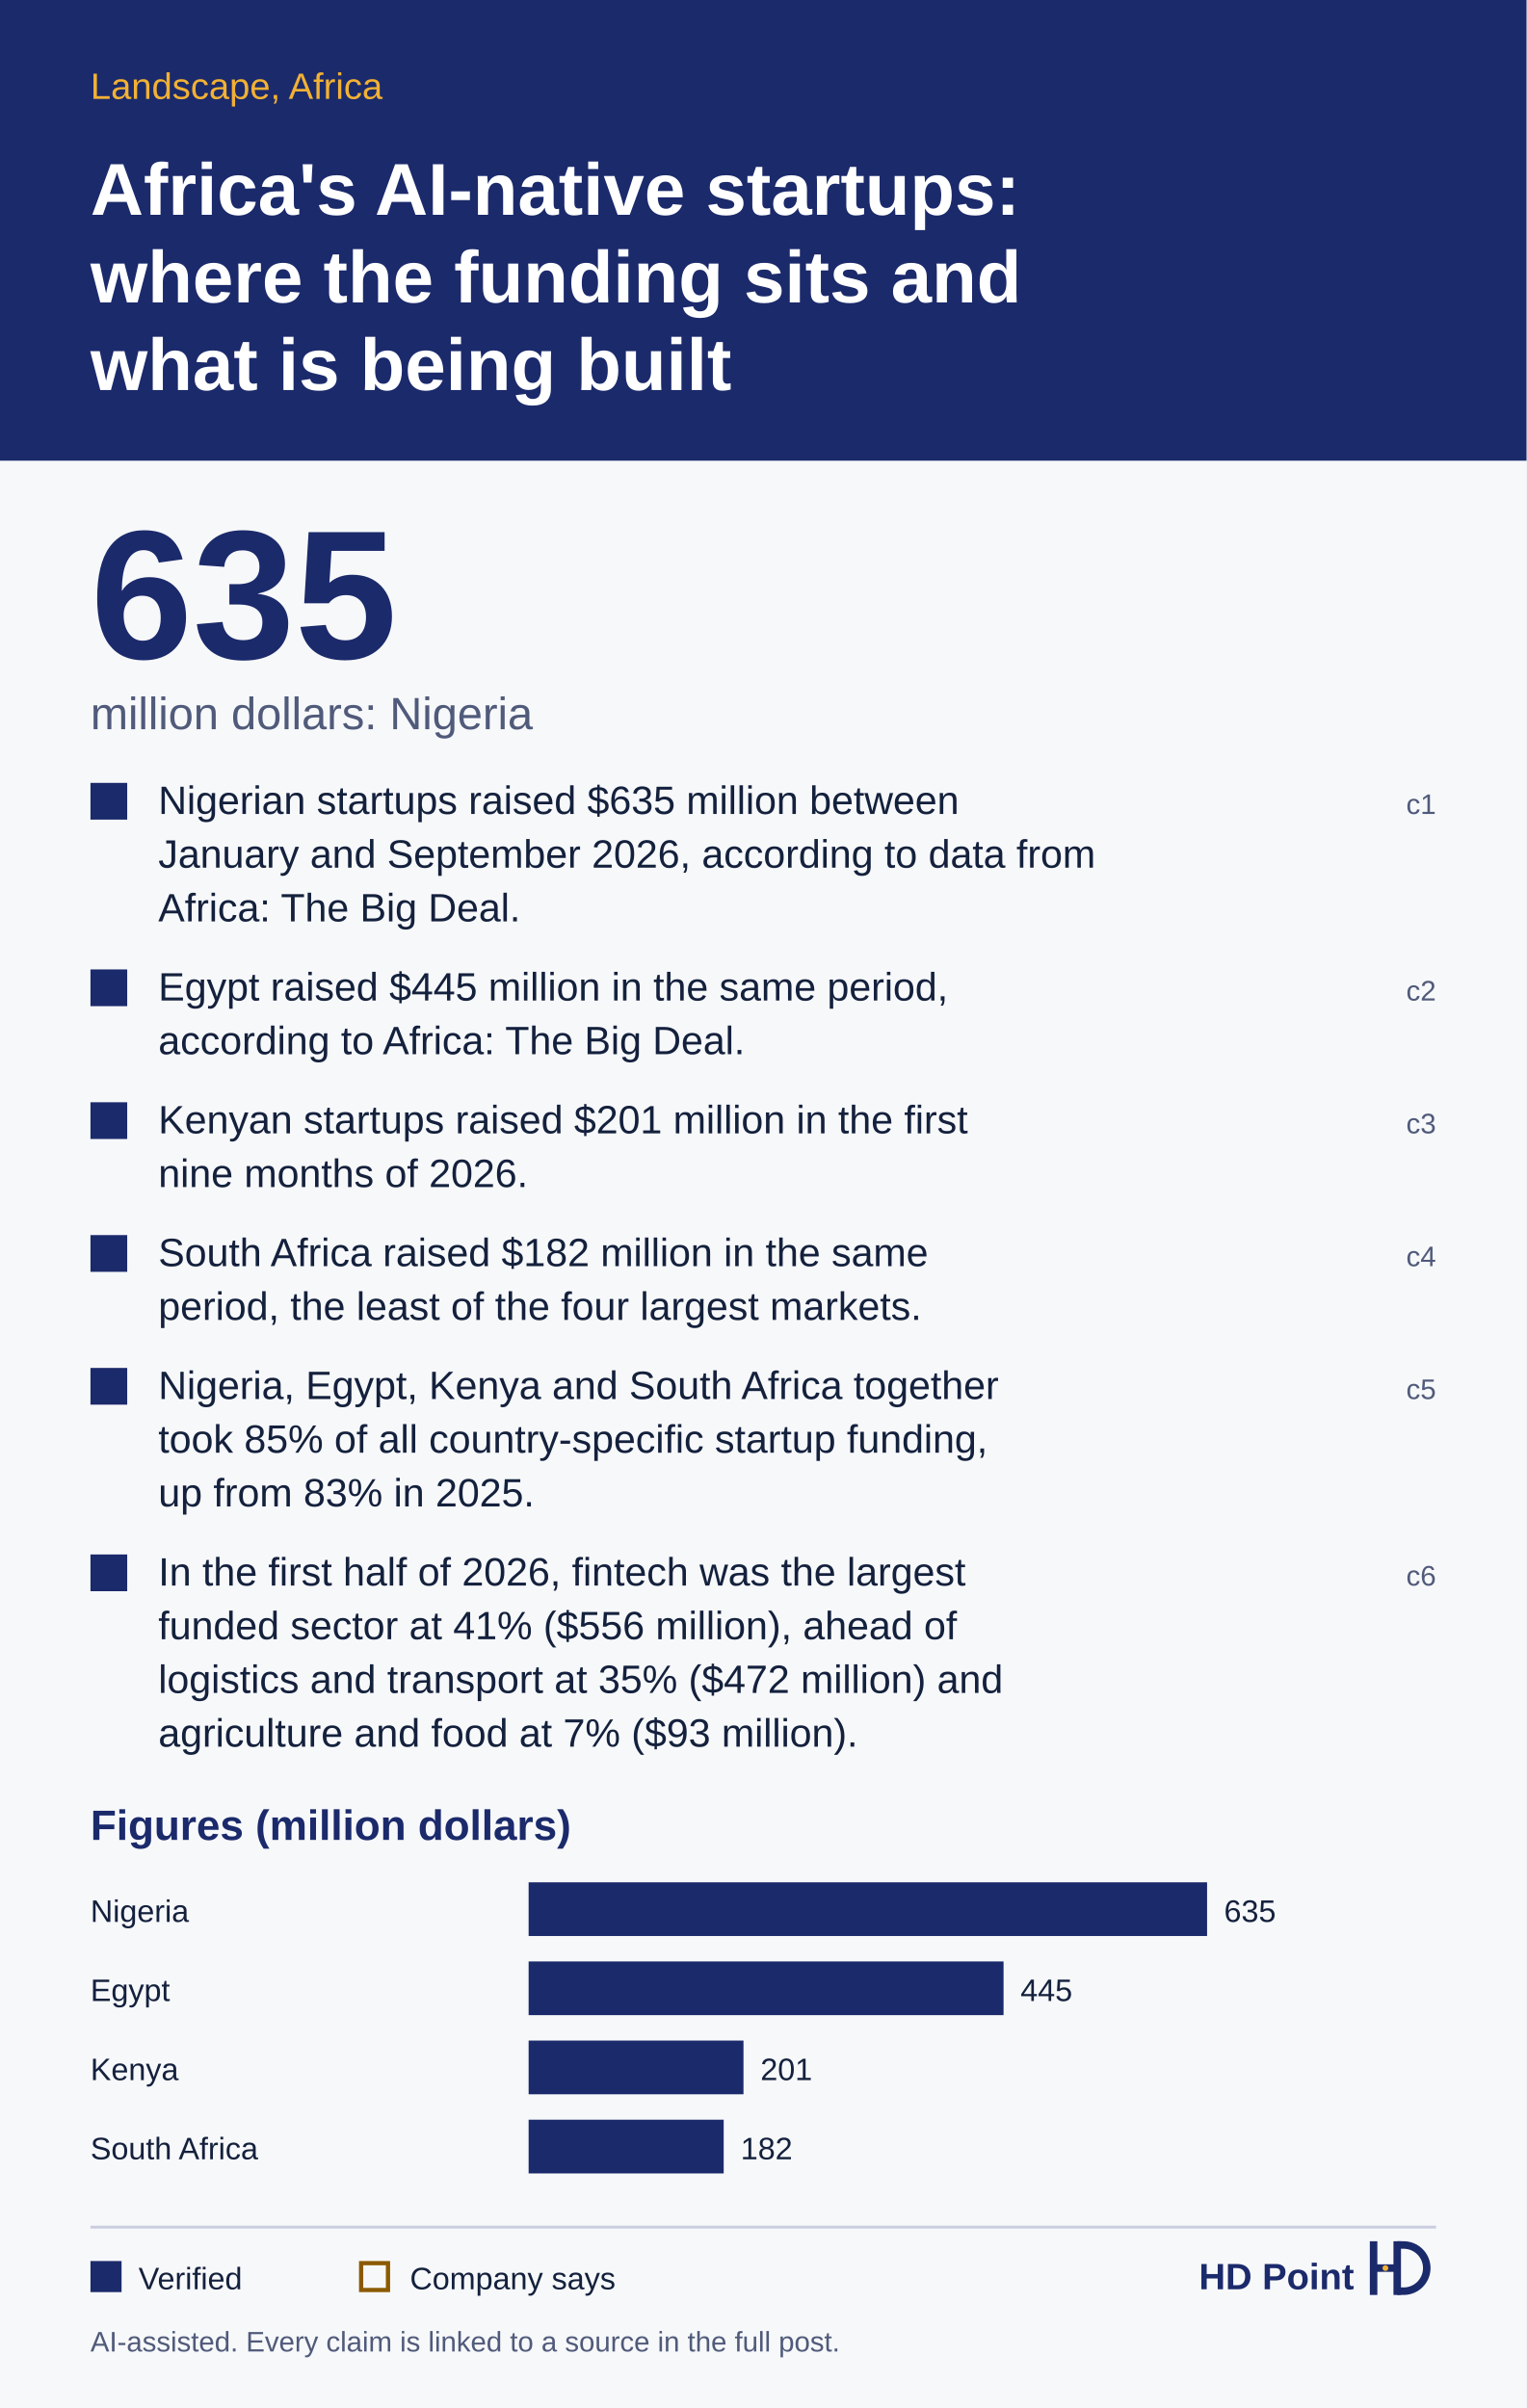
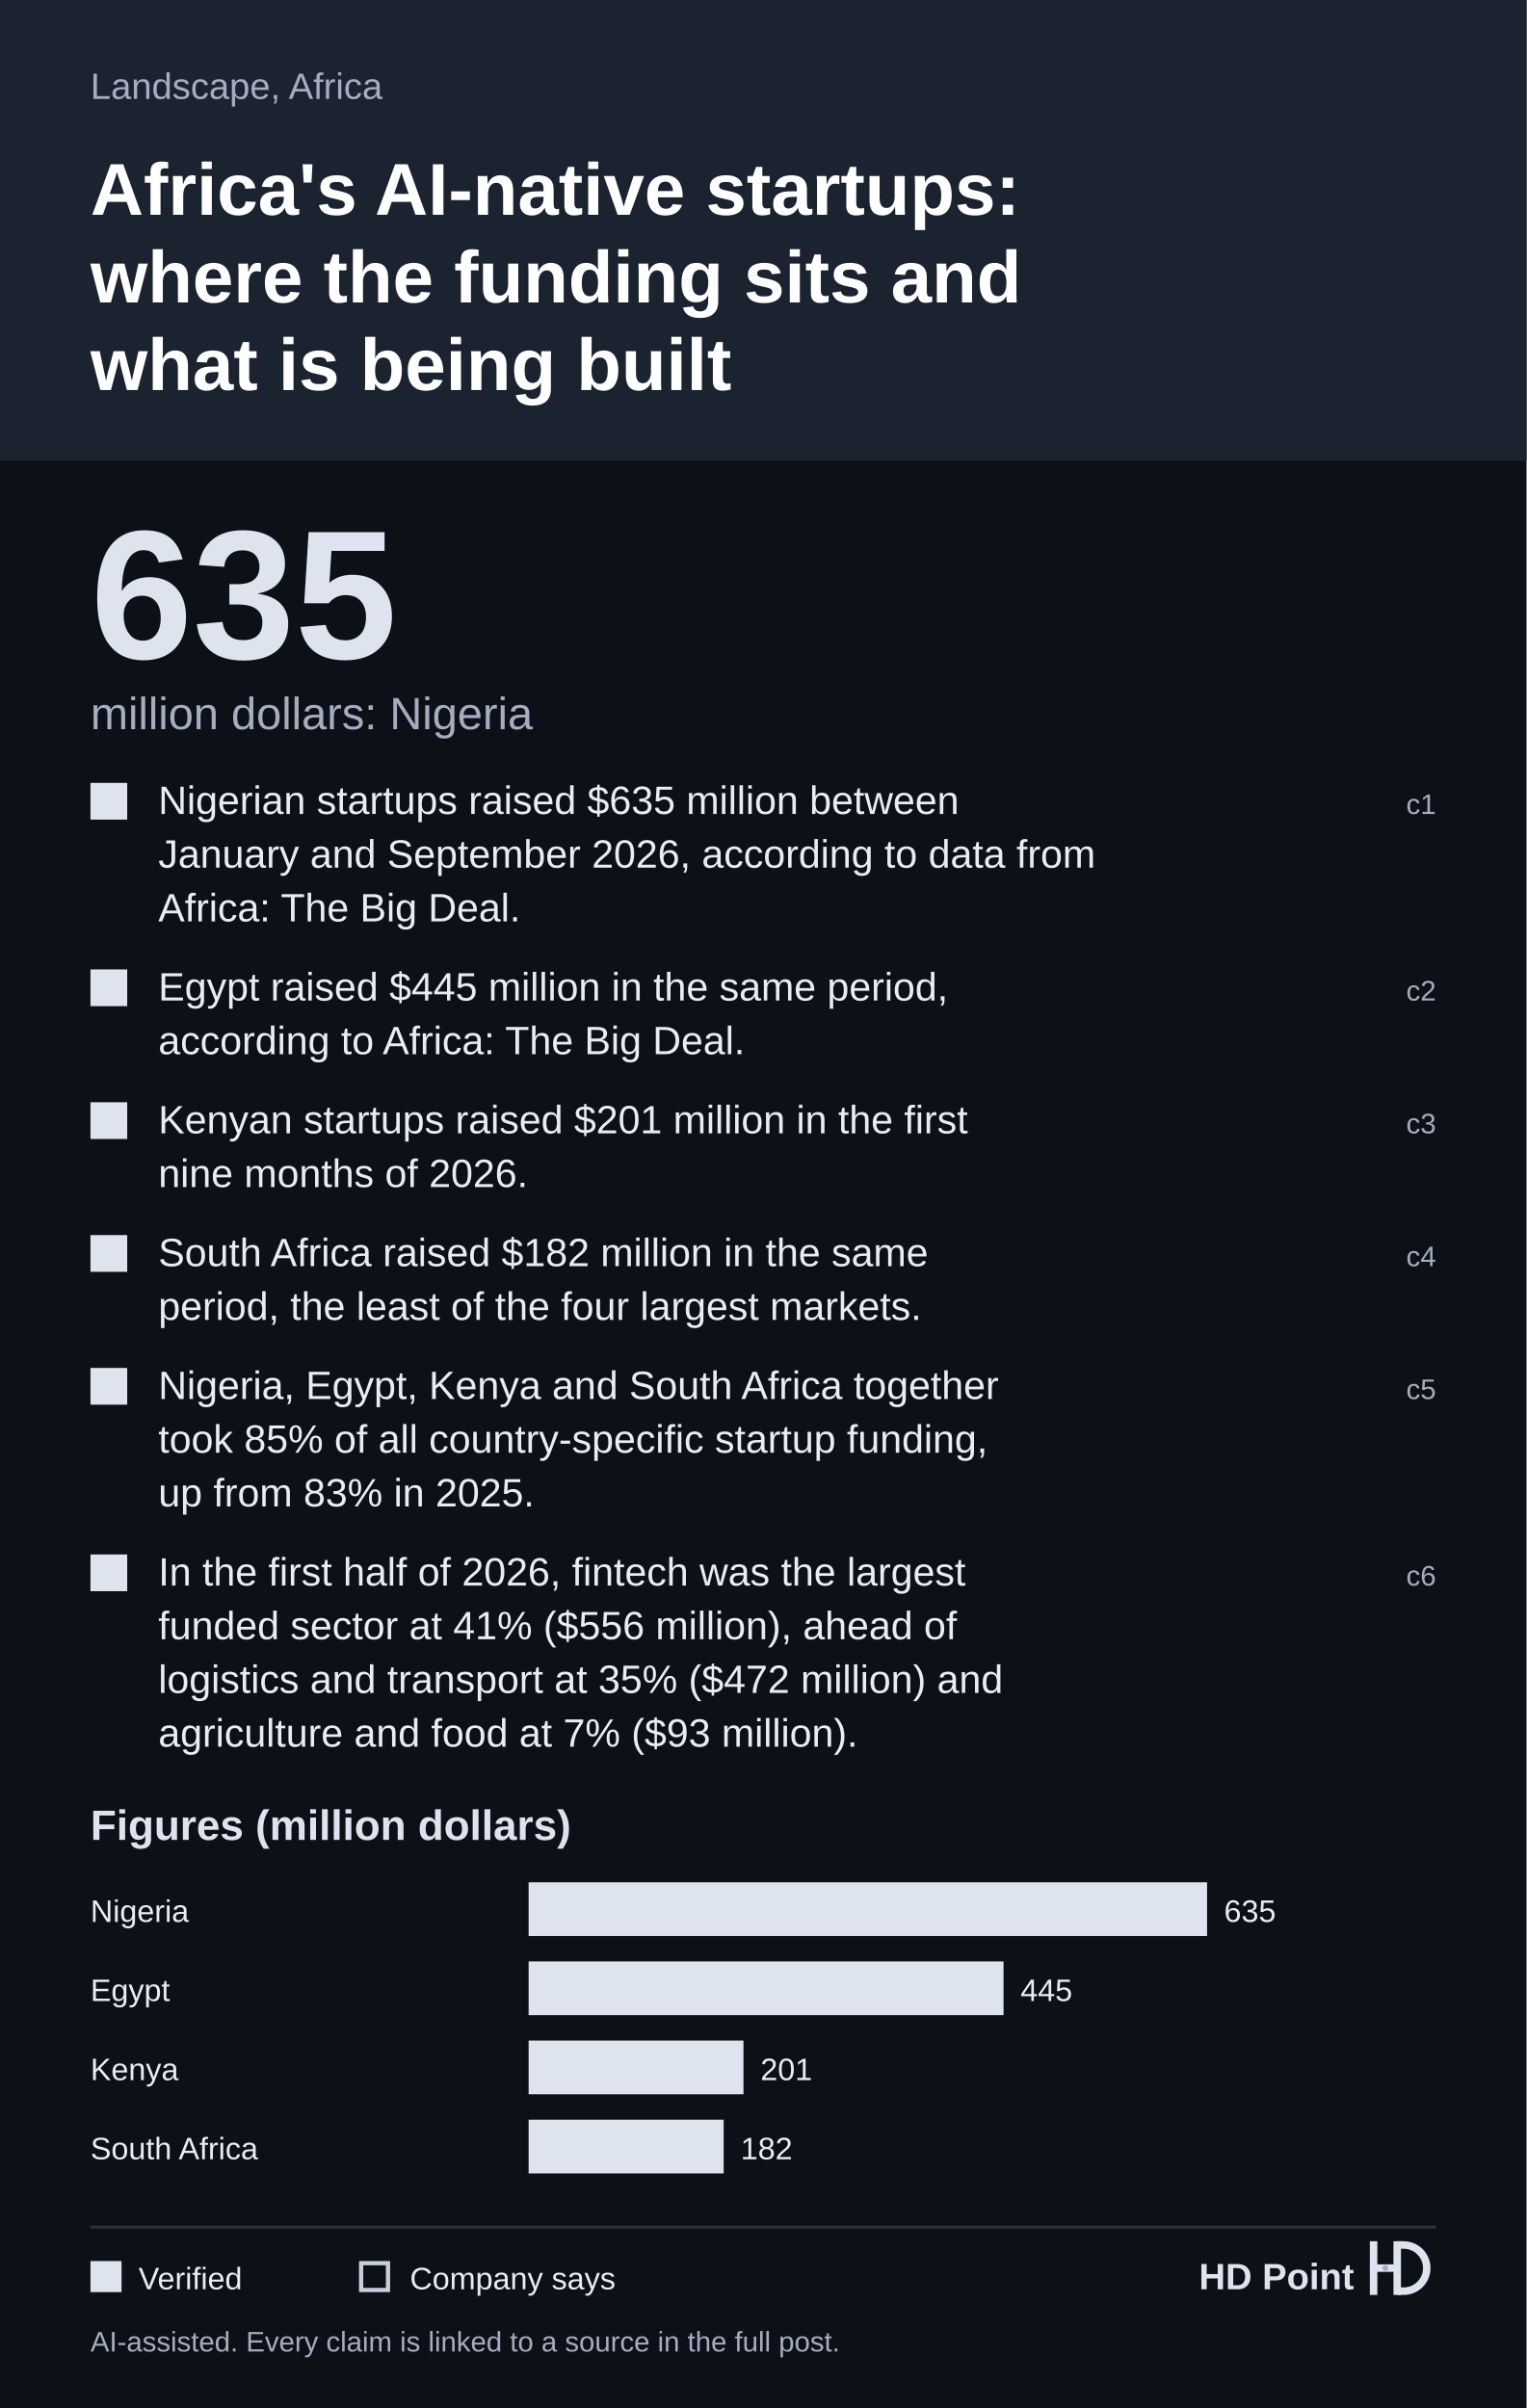
<svg xmlns="http://www.w3.org/2000/svg" viewBox="0 0 1080 1704" role="img" aria-label="Infographic: Africa's AI-native startups: where the funding sits and what is being built" font-family="'Bricolage Grotesque',system-ui,-apple-system,'Segoe UI',Arial,sans-serif">
-   <rect width="1080" height="1704" fill="#F7F8FA" />
-   <rect width="1080" height="326" fill="#1B2A6B" />
-   <text x="64" y="70" font-size="26" fill="#F2B134">Landscape, Africa</text>
+   <rect width="1080" height="1704" fill="#0D1017" />
+   <rect width="1080" height="326" fill="#1B2230" />
+   <text x="64" y="70" font-size="26" fill="#A5AEC0">Landscape, Africa</text>
  <text x="64" y="152" font-size="52" font-weight="800" fill="#fff">Africa's AI-native startups:</text>
  <text x="64" y="214" font-size="52" font-weight="800" fill="#fff">where the funding sits and</text>
  <text x="64" y="276" font-size="52" font-weight="800" fill="#fff">what is being built</text>
-   <text x="64" y="466" font-size="130" font-weight="800" fill="#1B2A6B">635</text>
-   <text x="64" y="516" font-size="32" fill="#505A7A">million dollars: Nigeria</text>
-   <rect x="64" y="554" width="26" height="26" fill="#1B2A6B" />
-   <text x="112" y="576" font-size="28" fill="#14213D">Nigerian startups raised $635 million between</text>
-   <text x="112" y="614" font-size="28" fill="#14213D">January and September 2026, according to data from</text>
-   <text x="112" y="652" font-size="28" fill="#14213D">Africa: The Big Deal.</text>
-   <text x="1016" y="576" font-size="20" fill="#505A7A" text-anchor="end">c1</text>
-   <rect x="64" y="686" width="26" height="26" fill="#1B2A6B" />
-   <text x="112" y="708" font-size="28" fill="#14213D">Egypt raised $445 million in the same period,</text>
-   <text x="112" y="746" font-size="28" fill="#14213D">according to Africa: The Big Deal.</text>
-   <text x="1016" y="708" font-size="20" fill="#505A7A" text-anchor="end">c2</text>
-   <rect x="64" y="780" width="26" height="26" fill="#1B2A6B" />
-   <text x="112" y="802" font-size="28" fill="#14213D">Kenyan startups raised $201 million in the first</text>
-   <text x="112" y="840" font-size="28" fill="#14213D">nine months of 2026.</text>
-   <text x="1016" y="802" font-size="20" fill="#505A7A" text-anchor="end">c3</text>
-   <rect x="64" y="874" width="26" height="26" fill="#1B2A6B" />
-   <text x="112" y="896" font-size="28" fill="#14213D">South Africa raised $182 million in the same</text>
-   <text x="112" y="934" font-size="28" fill="#14213D">period, the least of the four largest markets.</text>
-   <text x="1016" y="896" font-size="20" fill="#505A7A" text-anchor="end">c4</text>
-   <rect x="64" y="968" width="26" height="26" fill="#1B2A6B" />
-   <text x="112" y="990" font-size="28" fill="#14213D">Nigeria, Egypt, Kenya and South Africa together</text>
-   <text x="112" y="1028" font-size="28" fill="#14213D">took 85% of all country-specific startup funding,</text>
-   <text x="112" y="1066" font-size="28" fill="#14213D">up from 83% in 2025.</text>
-   <text x="1016" y="990" font-size="20" fill="#505A7A" text-anchor="end">c5</text>
-   <rect x="64" y="1100" width="26" height="26" fill="#1B2A6B" />
-   <text x="112" y="1122" font-size="28" fill="#14213D">In the first half of 2026, fintech was the largest</text>
-   <text x="112" y="1160" font-size="28" fill="#14213D">funded sector at 41% ($556 million), ahead of</text>
-   <text x="112" y="1198" font-size="28" fill="#14213D">logistics and transport at 35% ($472 million) and</text>
-   <text x="112" y="1236" font-size="28" fill="#14213D">agriculture and food at 7% ($93 million).</text>
-   <text x="1016" y="1122" font-size="20" fill="#505A7A" text-anchor="end">c6</text>
-   <text x="64" y="1302" font-size="30" font-weight="700" fill="#1B2A6B">Figures (million dollars)</text>
-   <text x="64" y="1360" font-size="22" fill="#14213D">Nigeria</text>
-   <rect x="374" y="1332" width="480" height="38" fill="#1B2A6B" />
-   <text x="866" y="1360" font-size="22" fill="#14213D">635</text>
-   <text x="64" y="1416" font-size="22" fill="#14213D">Egypt</text>
-   <rect x="374" y="1388" width="336" height="38" fill="#1B2A6B" />
-   <text x="722" y="1416" font-size="22" fill="#14213D">445</text>
-   <text x="64" y="1472" font-size="22" fill="#14213D">Kenya</text>
-   <rect x="374" y="1444" width="152" height="38" fill="#1B2A6B" />
-   <text x="538" y="1472" font-size="22" fill="#14213D">201</text>
-   <text x="64" y="1528" font-size="22" fill="#14213D">South Africa</text>
-   <rect x="374" y="1500" width="138" height="38" fill="#1B2A6B" />
-   <text x="524" y="1528" font-size="22" fill="#14213D">182</text>
-   <line x1="64" y1="1576" x2="1016" y2="1576" stroke="#C9CDE0" stroke-width="2" />
-   <rect x="64" y="1600" width="22" height="22" fill="#1B2A6B" />
-   <text x="98" y="1620" font-size="22" fill="#14213D">Verified</text>
-   <rect x="255.5" y="1601.5" width="19" height="19" fill="none" stroke="#8A5A00" stroke-width="3" />
-   <text x="290" y="1620" font-size="22" fill="#14213D">Company says</text>
-   <text x="958" y="1620" font-size="26" font-weight="800" fill="#1B2A6B" text-anchor="end">HD Point</text>
+   <text x="64" y="466" font-size="130" font-weight="800" fill="#DDE3EF">635</text>
+   <text x="64" y="516" font-size="32" fill="#A5AEC0">million dollars: Nigeria</text>
+   <rect x="64" y="554" width="26" height="26" fill="#DDE3EF" />
+   <text x="112" y="576" font-size="28" fill="#E8ECF4">Nigerian startups raised $635 million between</text>
+   <text x="112" y="614" font-size="28" fill="#E8ECF4">January and September 2026, according to data from</text>
+   <text x="112" y="652" font-size="28" fill="#E8ECF4">Africa: The Big Deal.</text>
+   <text x="1016" y="576" font-size="20" fill="#A5AEC0" text-anchor="end">c1</text>
+   <rect x="64" y="686" width="26" height="26" fill="#DDE3EF" />
+   <text x="112" y="708" font-size="28" fill="#E8ECF4">Egypt raised $445 million in the same period,</text>
+   <text x="112" y="746" font-size="28" fill="#E8ECF4">according to Africa: The Big Deal.</text>
+   <text x="1016" y="708" font-size="20" fill="#A5AEC0" text-anchor="end">c2</text>
+   <rect x="64" y="780" width="26" height="26" fill="#DDE3EF" />
+   <text x="112" y="802" font-size="28" fill="#E8ECF4">Kenyan startups raised $201 million in the first</text>
+   <text x="112" y="840" font-size="28" fill="#E8ECF4">nine months of 2026.</text>
+   <text x="1016" y="802" font-size="20" fill="#A5AEC0" text-anchor="end">c3</text>
+   <rect x="64" y="874" width="26" height="26" fill="#DDE3EF" />
+   <text x="112" y="896" font-size="28" fill="#E8ECF4">South Africa raised $182 million in the same</text>
+   <text x="112" y="934" font-size="28" fill="#E8ECF4">period, the least of the four largest markets.</text>
+   <text x="1016" y="896" font-size="20" fill="#A5AEC0" text-anchor="end">c4</text>
+   <rect x="64" y="968" width="26" height="26" fill="#DDE3EF" />
+   <text x="112" y="990" font-size="28" fill="#E8ECF4">Nigeria, Egypt, Kenya and South Africa together</text>
+   <text x="112" y="1028" font-size="28" fill="#E8ECF4">took 85% of all country-specific startup funding,</text>
+   <text x="112" y="1066" font-size="28" fill="#E8ECF4">up from 83% in 2025.</text>
+   <text x="1016" y="990" font-size="20" fill="#A5AEC0" text-anchor="end">c5</text>
+   <rect x="64" y="1100" width="26" height="26" fill="#DDE3EF" />
+   <text x="112" y="1122" font-size="28" fill="#E8ECF4">In the first half of 2026, fintech was the largest</text>
+   <text x="112" y="1160" font-size="28" fill="#E8ECF4">funded sector at 41% ($556 million), ahead of</text>
+   <text x="112" y="1198" font-size="28" fill="#E8ECF4">logistics and transport at 35% ($472 million) and</text>
+   <text x="112" y="1236" font-size="28" fill="#E8ECF4">agriculture and food at 7% ($93 million).</text>
+   <text x="1016" y="1122" font-size="20" fill="#A5AEC0" text-anchor="end">c6</text>
+   <text x="64" y="1302" font-size="30" font-weight="700" fill="#DDE3EF">Figures (million dollars)</text>
+   <text x="64" y="1360" font-size="22" fill="#E8ECF4">Nigeria</text>
+   <rect x="374" y="1332" width="480" height="38" fill="#DDE3EF" />
+   <text x="866" y="1360" font-size="22" fill="#E8ECF4">635</text>
+   <text x="64" y="1416" font-size="22" fill="#E8ECF4">Egypt</text>
+   <rect x="374" y="1388" width="336" height="38" fill="#DDE3EF" />
+   <text x="722" y="1416" font-size="22" fill="#E8ECF4">445</text>
+   <text x="64" y="1472" font-size="22" fill="#E8ECF4">Kenya</text>
+   <rect x="374" y="1444" width="152" height="38" fill="#DDE3EF" />
+   <text x="538" y="1472" font-size="22" fill="#E8ECF4">201</text>
+   <text x="64" y="1528" font-size="22" fill="#E8ECF4">South Africa</text>
+   <rect x="374" y="1500" width="138" height="38" fill="#DDE3EF" />
+   <text x="524" y="1528" font-size="22" fill="#E8ECF4">182</text>
+   <line x1="64" y1="1576" x2="1016" y2="1576" stroke="#2A3243" stroke-width="2" />
+   <rect x="64" y="1600" width="22" height="22" fill="#DDE3EF" />
+   <text x="98" y="1620" font-size="22" fill="#E8ECF4">Verified</text>
+   <rect x="255.5" y="1601.5" width="19" height="19" fill="none" stroke="#C7CFDD" stroke-width="3" />
+   <text x="290" y="1620" font-size="22" fill="#E8ECF4">Company says</text>
+   <text x="958" y="1620" font-size="26" font-weight="800" fill="#DDE3EF" text-anchor="end">HD Point</text>
  <g transform="translate(968 1586) scale(0.38)">
-     <g fill="none" stroke="#1B2A6B" stroke-width="14">
+     <g fill="none" stroke="#DDE3EF" stroke-width="14">
      <path d="M10 0V100" />
      <path d="M54 0V100" />
      <path d="M54 7H66A43 43 0 0 1 66 93H54" />
      <path d="M10 50H54" />
    </g>
-     <circle cx="32" cy="50" r="5.4" fill="#F2B134" />
+     <circle cx="32" cy="50" r="5.4" fill="#A5AEC0" />
  </g>
-   <text x="64" y="1664" font-size="20" fill="#505A7A">AI-assisted. Every claim is linked to a source in the full post.</text>
+   <text x="64" y="1664" font-size="20" fill="#A5AEC0">AI-assisted. Every claim is linked to a source in the full post.</text>
</svg>
